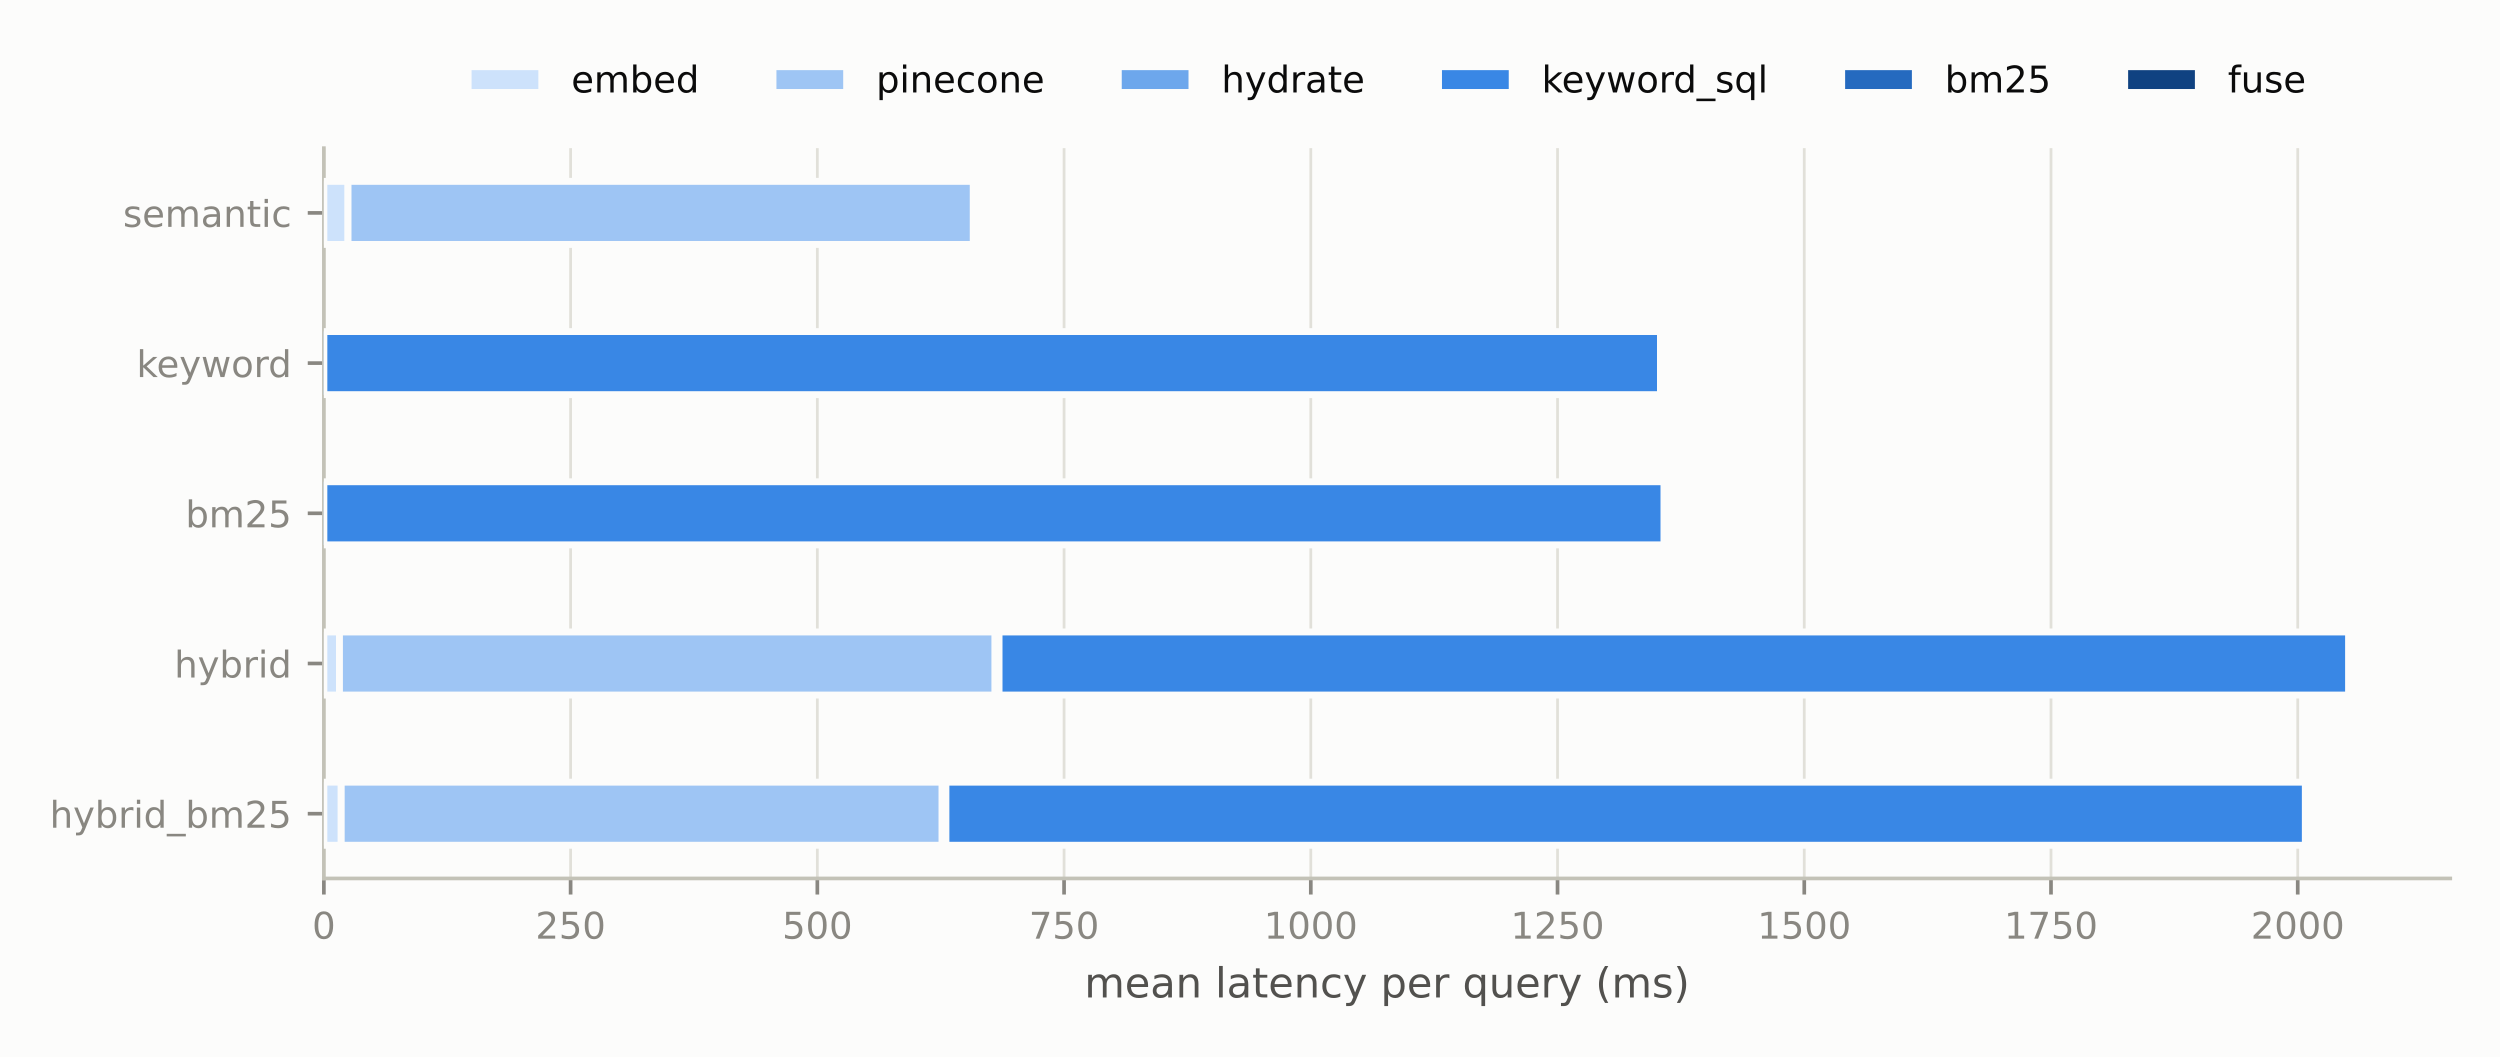
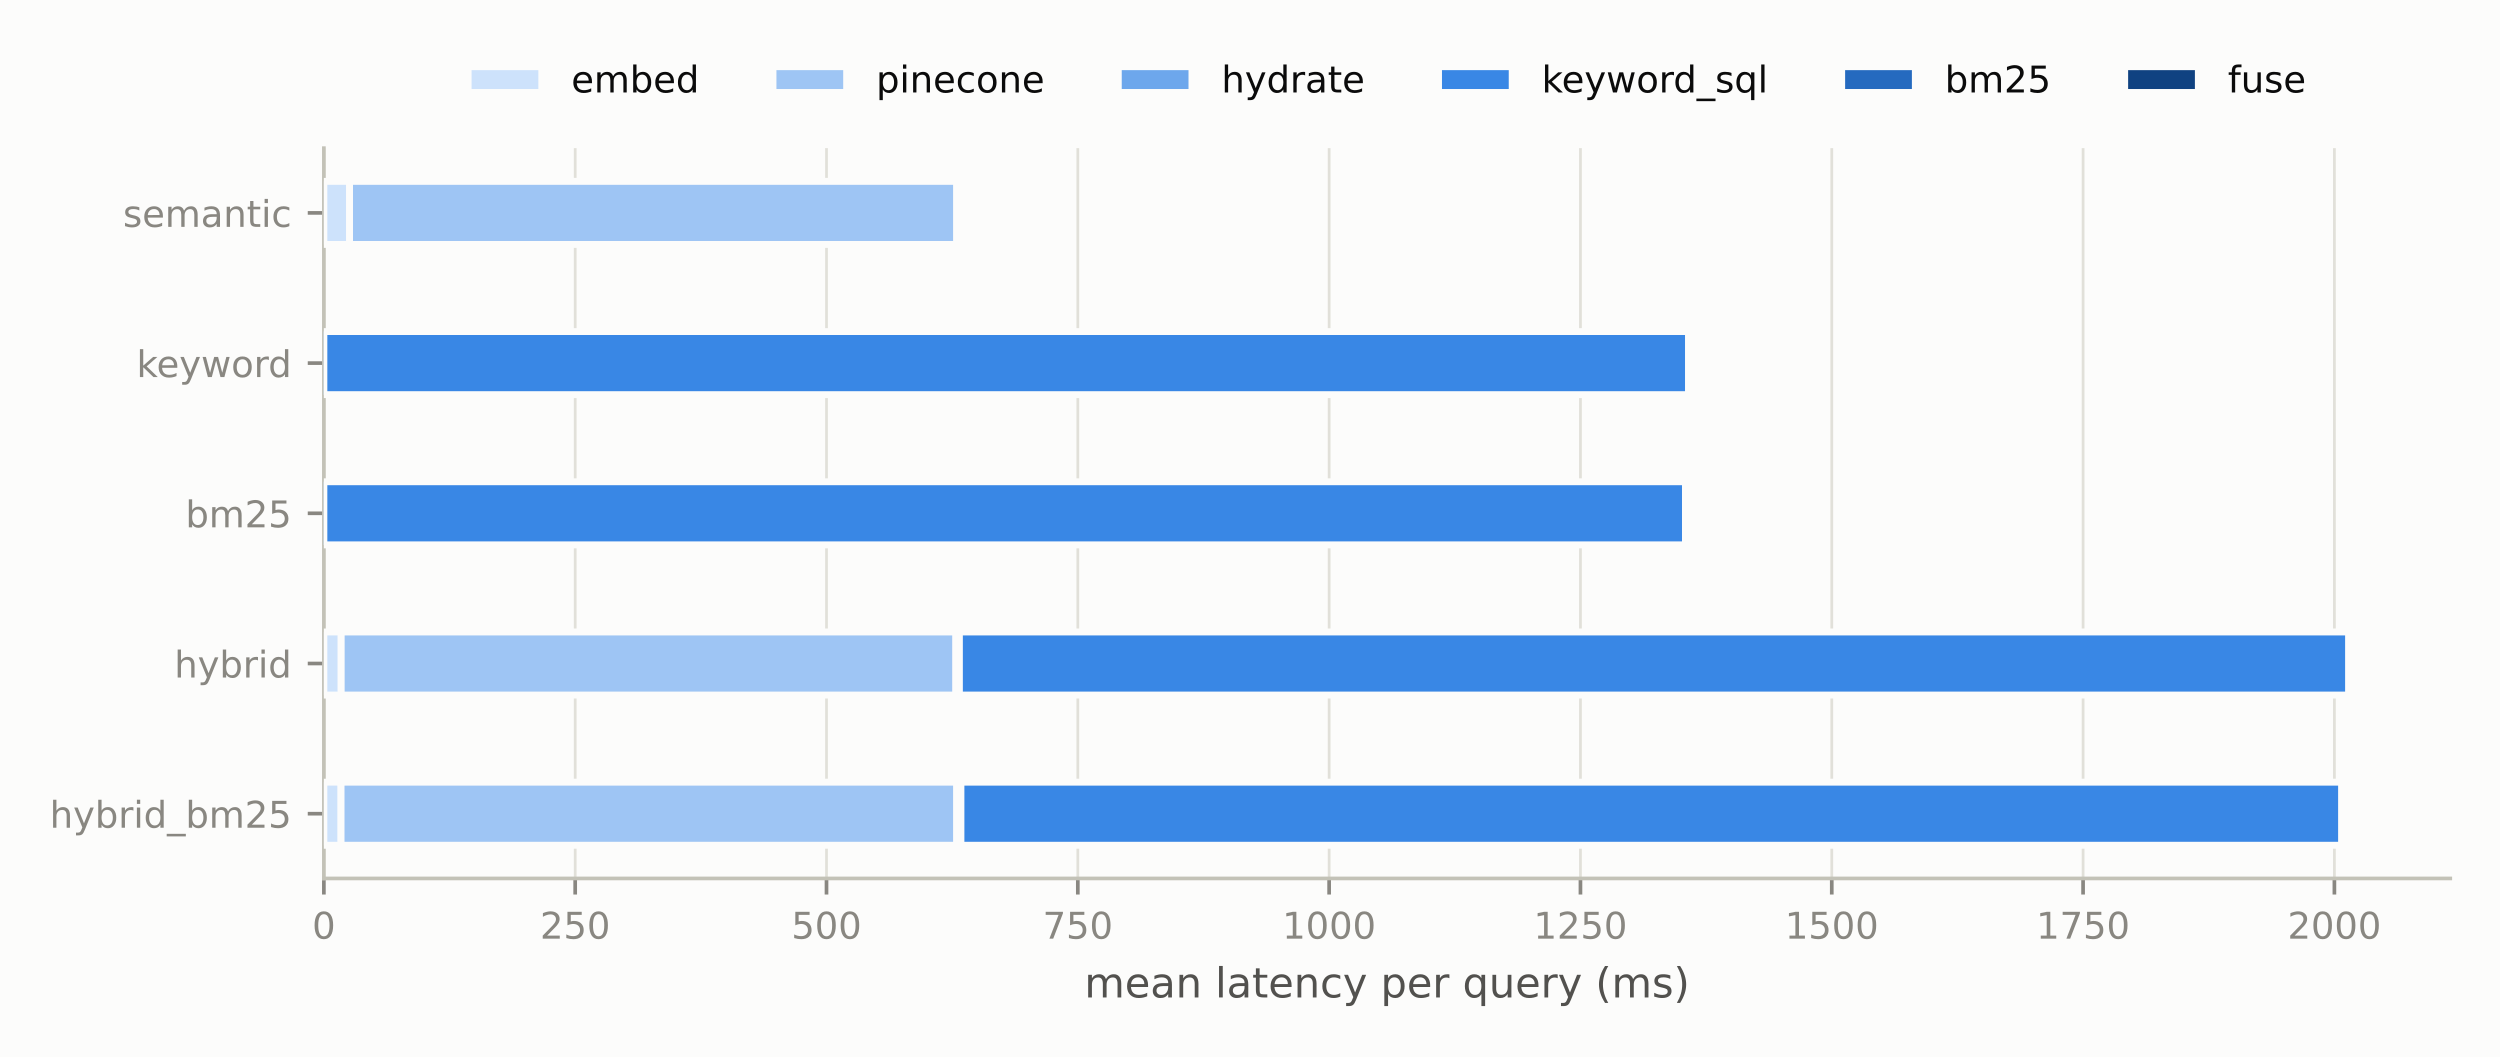
<svg xmlns="http://www.w3.org/2000/svg" xmlns:xlink="http://www.w3.org/1999/xlink" width="542.845pt" height="229.545pt" viewBox="0 0 542.845 229.545" version="1.1">
  <defs>
    <style type="text/css">*{stroke-linejoin: round; stroke-linecap: butt}</style>
  </defs>
  <g id="figure_1">
    <g id="patch_1">
      <path d="M 0 229.545  L 542.845 229.545  L 542.845 0  L 0 0  z " style="fill: #fcfcfb" />
    </g>
    <g id="axes_1">
      <g id="patch_2">
        <path d="M 70.325 190.744  L 532.045 190.744  L 532.045 32.172  L 70.325 32.172  z " style="fill: #fcfcfb" />
      </g>
      <g id="matplotlib.axis_1">
        <g id="xtick_1">
          <g id="line2d_1">
-             <path d="M 70.325 190.744  L 70.325 32.172  " clip-path="url(#p3a62cf4fa9)" style="fill: none; stroke: #e1e0d9; stroke-width: 0.6; stroke-linecap: round" />
+             <path d="M 70.325 190.744  L 70.325 32.172  " clip-path="url(#ped318f8d38)" style="fill: none; stroke: #e1e0d9; stroke-width: 0.6; stroke-linecap: round" />
          </g>
          <g id="line2d_2">
            <defs>
-               <path id="maec383bda9" d="M 0 0  L 0 3.5  " style="stroke: #898781; stroke-width: 0.8" />
+               <path id="m038e85d1e7" d="M 0 0  L 0 3.5  " style="stroke: #898781; stroke-width: 0.8" />
            </defs>
            <g>
-               <use xlink:href="#maec383bda9" x="70.325" y="190.744" style="fill: #898781; stroke: #898781; stroke-width: 0.8" />
+               <use xlink:href="#m038e85d1e7" x="70.325" y="190.744" style="fill: #898781; stroke: #898781; stroke-width: 0.8" />
            </g>
          </g>
          <g id="text_1">
            <g style="fill: #898781" transform="translate(67.78 203.8224) scale(0.08 -0.08)">
              <defs>
                <path id="DejaVuSans-13" d="M 2034 4250  Q 1547 4250 1301 3770  Q 1056 3291 1056 2328  Q 1056 1369 1301 889  Q 1547 409 2034 409  Q 2525 409 2770 889  Q 3016 1369 3016 2328  Q 3016 3291 2770 3770  Q 2525 4250 2034 4250  z M 2034 4750  Q 2819 4750 3233 4129  Q 3647 3509 3647 2328  Q 3647 1150 3233 529  Q 2819 -91 2034 -91  Q 1250 -91 836 529  Q 422 1150 422 2328  Q 422 3509 836 4129  Q 1250 4750 2034 4750  z " transform="scale(0.015625)" />
              </defs>
              <use xlink:href="#DejaVuSans-13" />
            </g>
          </g>
        </g>
        <g id="xtick_2">
          <g id="line2d_3">
-             <path d="M 123.9 190.744  L 123.9 32.172  " clip-path="url(#p3a62cf4fa9)" style="fill: none; stroke: #e1e0d9; stroke-width: 0.6; stroke-linecap: round" />
+             <path d="M 124.895 190.744  L 124.895 32.172  " clip-path="url(#ped318f8d38)" style="fill: none; stroke: #e1e0d9; stroke-width: 0.6; stroke-linecap: round" />
          </g>
          <g id="line2d_4">
            <g>
-               <use xlink:href="#maec383bda9" x="123.9" y="190.744" style="fill: #898781; stroke: #898781; stroke-width: 0.8" />
+               <use xlink:href="#m038e85d1e7" x="124.895" y="190.744" style="fill: #898781; stroke: #898781; stroke-width: 0.8" />
            </g>
          </g>
          <g id="text_2">
-             <g style="fill: #898781" transform="translate(116.2651 203.8224) scale(0.08 -0.08)">
+             <g style="fill: #898781" transform="translate(117.2602 203.8224) scale(0.08 -0.08)">
              <defs>
                <path id="DejaVuSans-15" d="M 1228 531  L 3431 531  L 3431 0  L 469 0  L 469 531  Q 828 903 1448 1529  Q 2069 2156 2228 2338  Q 2531 2678 2651 2914  Q 2772 3150 2772 3378  Q 2772 3750 2511 3984  Q 2250 4219 1831 4219  Q 1534 4219 1204 4116  Q 875 4013 500 3803  L 500 4441  Q 881 4594 1212 4672  Q 1544 4750 1819 4750  Q 2544 4750 2975 4387  Q 3406 4025 3406 3419  Q 3406 3131 3298 2873  Q 3191 2616 2906 2266  Q 2828 2175 2409 1742  Q 1991 1309 1228 531  z " transform="scale(0.015625)" />
                <path id="DejaVuSans-18" d="M 691 4666  L 3169 4666  L 3169 4134  L 1269 4134  L 1269 2991  Q 1406 3038 1543 3061  Q 1681 3084 1819 3084  Q 2600 3084 3056 2656  Q 3513 2228 3513 1497  Q 3513 744 3044 326  Q 2575 -91 1722 -91  Q 1428 -91 1123 -41  Q 819 9 494 109  L 494 744  Q 775 591 1075 516  Q 1375 441 1709 441  Q 2250 441 2565 725  Q 2881 1009 2881 1497  Q 2881 1984 2565 2268  Q 2250 2553 1709 2553  Q 1456 2553 1204 2497  Q 953 2441 691 2322  L 691 4666  z " transform="scale(0.015625)" />
              </defs>
              <use xlink:href="#DejaVuSans-15" />
              <use xlink:href="#DejaVuSans-18" transform="translate(63.625 0)" />
              <use xlink:href="#DejaVuSans-13" transform="translate(127.25 0)" />
            </g>
          </g>
        </g>
        <g id="xtick_3">
          <g id="line2d_5">
-             <path d="M 177.475 190.744  L 177.475 32.172  " clip-path="url(#p3a62cf4fa9)" style="fill: none; stroke: #e1e0d9; stroke-width: 0.6; stroke-linecap: round" />
+             <path d="M 179.465 190.744  L 179.465 32.172  " clip-path="url(#ped318f8d38)" style="fill: none; stroke: #e1e0d9; stroke-width: 0.6; stroke-linecap: round" />
          </g>
          <g id="line2d_6">
            <g>
-               <use xlink:href="#maec383bda9" x="177.475" y="190.744" style="fill: #898781; stroke: #898781; stroke-width: 0.8" />
+               <use xlink:href="#m038e85d1e7" x="179.465" y="190.744" style="fill: #898781; stroke: #898781; stroke-width: 0.8" />
            </g>
          </g>
          <g id="text_3">
-             <g style="fill: #898781" transform="translate(169.8401 203.8224) scale(0.08 -0.08)">
+             <g style="fill: #898781" transform="translate(171.8304 203.8224) scale(0.08 -0.08)">
              <use xlink:href="#DejaVuSans-18" />
              <use xlink:href="#DejaVuSans-13" transform="translate(63.625 0)" />
              <use xlink:href="#DejaVuSans-13" transform="translate(127.25 0)" />
            </g>
          </g>
        </g>
        <g id="xtick_4">
          <g id="line2d_7">
-             <path d="M 231.05 190.744  L 231.05 32.172  " clip-path="url(#p3a62cf4fa9)" style="fill: none; stroke: #e1e0d9; stroke-width: 0.6; stroke-linecap: round" />
+             <path d="M 234.036 190.744  L 234.036 32.172  " clip-path="url(#ped318f8d38)" style="fill: none; stroke: #e1e0d9; stroke-width: 0.6; stroke-linecap: round" />
          </g>
          <g id="line2d_8">
            <g>
-               <use xlink:href="#maec383bda9" x="231.05" y="190.744" style="fill: #898781; stroke: #898781; stroke-width: 0.8" />
+               <use xlink:href="#m038e85d1e7" x="234.036" y="190.744" style="fill: #898781; stroke: #898781; stroke-width: 0.8" />
            </g>
          </g>
          <g id="text_4">
-             <g style="fill: #898781" transform="translate(223.4152 203.8224) scale(0.08 -0.08)">
+             <g style="fill: #898781" transform="translate(226.4006 203.8224) scale(0.08 -0.08)">
              <defs>
                <path id="DejaVuSans-1a" d="M 525 4666  L 3525 4666  L 3525 4397  L 1831 0  L 1172 0  L 2766 4134  L 525 4134  L 525 4666  z " transform="scale(0.015625)" />
              </defs>
              <use xlink:href="#DejaVuSans-1a" />
              <use xlink:href="#DejaVuSans-18" transform="translate(63.625 0)" />
              <use xlink:href="#DejaVuSans-13" transform="translate(127.25 0)" />
            </g>
          </g>
        </g>
        <g id="xtick_5">
          <g id="line2d_9">
-             <path d="M 284.625 190.744  L 284.625 32.172  " clip-path="url(#p3a62cf4fa9)" style="fill: none; stroke: #e1e0d9; stroke-width: 0.6; stroke-linecap: round" />
+             <path d="M 288.606 190.744  L 288.606 32.172  " clip-path="url(#ped318f8d38)" style="fill: none; stroke: #e1e0d9; stroke-width: 0.6; stroke-linecap: round" />
          </g>
          <g id="line2d_10">
            <g>
-               <use xlink:href="#maec383bda9" x="284.625" y="190.744" style="fill: #898781; stroke: #898781; stroke-width: 0.8" />
+               <use xlink:href="#m038e85d1e7" x="288.606" y="190.744" style="fill: #898781; stroke: #898781; stroke-width: 0.8" />
            </g>
          </g>
          <g id="text_5">
-             <g style="fill: #898781" transform="translate(274.4452 203.8224) scale(0.08 -0.08)">
+             <g style="fill: #898781" transform="translate(278.4259 203.8224) scale(0.08 -0.08)">
              <defs>
                <path id="DejaVuSans-14" d="M 794 531  L 1825 531  L 1825 4091  L 703 3866  L 703 4441  L 1819 4666  L 2450 4666  L 2450 531  L 3481 531  L 3481 0  L 794 0  L 794 531  z " transform="scale(0.015625)" />
              </defs>
              <use xlink:href="#DejaVuSans-14" />
              <use xlink:href="#DejaVuSans-13" transform="translate(63.625 0)" />
              <use xlink:href="#DejaVuSans-13" transform="translate(127.25 0)" />
              <use xlink:href="#DejaVuSans-13" transform="translate(190.875 0)" />
            </g>
          </g>
        </g>
        <g id="xtick_6">
          <g id="line2d_11">
-             <path d="M 338.2 190.744  L 338.2 32.172  " clip-path="url(#p3a62cf4fa9)" style="fill: none; stroke: #e1e0d9; stroke-width: 0.6; stroke-linecap: round" />
+             <path d="M 343.176 190.744  L 343.176 32.172  " clip-path="url(#ped318f8d38)" style="fill: none; stroke: #e1e0d9; stroke-width: 0.6; stroke-linecap: round" />
          </g>
          <g id="line2d_12">
            <g>
-               <use xlink:href="#maec383bda9" x="338.2" y="190.744" style="fill: #898781; stroke: #898781; stroke-width: 0.8" />
+               <use xlink:href="#m038e85d1e7" x="343.176" y="190.744" style="fill: #898781; stroke: #898781; stroke-width: 0.8" />
            </g>
          </g>
          <g id="text_6">
-             <g style="fill: #898781" transform="translate(328.0203 203.8224) scale(0.08 -0.08)">
+             <g style="fill: #898781" transform="translate(332.9961 203.8224) scale(0.08 -0.08)">
              <use xlink:href="#DejaVuSans-14" />
              <use xlink:href="#DejaVuSans-15" transform="translate(63.625 0)" />
              <use xlink:href="#DejaVuSans-18" transform="translate(127.25 0)" />
              <use xlink:href="#DejaVuSans-13" transform="translate(190.875 0)" />
            </g>
          </g>
        </g>
        <g id="xtick_7">
          <g id="line2d_13">
-             <path d="M 391.775 190.744  L 391.775 32.172  " clip-path="url(#p3a62cf4fa9)" style="fill: none; stroke: #e1e0d9; stroke-width: 0.6; stroke-linecap: round" />
+             <path d="M 397.746 190.744  L 397.746 32.172  " clip-path="url(#ped318f8d38)" style="fill: none; stroke: #e1e0d9; stroke-width: 0.6; stroke-linecap: round" />
          </g>
          <g id="line2d_14">
            <g>
-               <use xlink:href="#maec383bda9" x="391.775" y="190.744" style="fill: #898781; stroke: #898781; stroke-width: 0.8" />
+               <use xlink:href="#m038e85d1e7" x="397.746" y="190.744" style="fill: #898781; stroke: #898781; stroke-width: 0.8" />
            </g>
          </g>
          <g id="text_7">
-             <g style="fill: #898781" transform="translate(381.5953 203.8224) scale(0.08 -0.08)">
+             <g style="fill: #898781" transform="translate(387.5663 203.8224) scale(0.08 -0.08)">
              <use xlink:href="#DejaVuSans-14" />
              <use xlink:href="#DejaVuSans-18" transform="translate(63.625 0)" />
              <use xlink:href="#DejaVuSans-13" transform="translate(127.25 0)" />
              <use xlink:href="#DejaVuSans-13" transform="translate(190.875 0)" />
            </g>
          </g>
        </g>
        <g id="xtick_8">
          <g id="line2d_15">
-             <path d="M 445.35 190.744  L 445.35 32.172  " clip-path="url(#p3a62cf4fa9)" style="fill: none; stroke: #e1e0d9; stroke-width: 0.6; stroke-linecap: round" />
+             <path d="M 452.316 190.744  L 452.316 32.172  " clip-path="url(#ped318f8d38)" style="fill: none; stroke: #e1e0d9; stroke-width: 0.6; stroke-linecap: round" />
          </g>
          <g id="line2d_16">
            <g>
-               <use xlink:href="#maec383bda9" x="445.35" y="190.744" style="fill: #898781; stroke: #898781; stroke-width: 0.8" />
+               <use xlink:href="#m038e85d1e7" x="452.316" y="190.744" style="fill: #898781; stroke: #898781; stroke-width: 0.8" />
            </g>
          </g>
          <g id="text_8">
-             <g style="fill: #898781" transform="translate(435.1704 203.8224) scale(0.08 -0.08)">
+             <g style="fill: #898781" transform="translate(442.1365 203.8224) scale(0.08 -0.08)">
              <use xlink:href="#DejaVuSans-14" />
              <use xlink:href="#DejaVuSans-1a" transform="translate(63.625 0)" />
              <use xlink:href="#DejaVuSans-18" transform="translate(127.25 0)" />
              <use xlink:href="#DejaVuSans-13" transform="translate(190.875 0)" />
            </g>
          </g>
        </g>
        <g id="xtick_9">
          <g id="line2d_17">
-             <path d="M 498.925 190.744  L 498.925 32.172  " clip-path="url(#p3a62cf4fa9)" style="fill: none; stroke: #e1e0d9; stroke-width: 0.6; stroke-linecap: round" />
+             <path d="M 506.887 190.744  L 506.887 32.172  " clip-path="url(#ped318f8d38)" style="fill: none; stroke: #e1e0d9; stroke-width: 0.6; stroke-linecap: round" />
          </g>
          <g id="line2d_18">
            <g>
-               <use xlink:href="#maec383bda9" x="498.925" y="190.744" style="fill: #898781; stroke: #898781; stroke-width: 0.8" />
+               <use xlink:href="#m038e85d1e7" x="506.887" y="190.744" style="fill: #898781; stroke: #898781; stroke-width: 0.8" />
            </g>
          </g>
          <g id="text_9">
-             <g style="fill: #898781" transform="translate(488.7454 203.8224) scale(0.08 -0.08)">
+             <g style="fill: #898781" transform="translate(496.7067 203.8224) scale(0.08 -0.08)">
              <use xlink:href="#DejaVuSans-15" />
              <use xlink:href="#DejaVuSans-13" transform="translate(63.625 0)" />
              <use xlink:href="#DejaVuSans-13" transform="translate(127.25 0)" />
              <use xlink:href="#DejaVuSans-13" transform="translate(190.875 0)" />
            </g>
          </g>
        </g>
        <g id="text_10">
          <g style="fill: #52514e" transform="translate(235.4667 216.5828) scale(0.09 -0.09)">
            <defs>
              <path id="DejaVuSans-50" d="M 3328 2828  Q 3544 3216 3844 3400  Q 4144 3584 4550 3584  Q 5097 3584 5394 3201  Q 5691 2819 5691 2113  L 5691 0  L 5113 0  L 5113 2094  Q 5113 2597 4934 2840  Q 4756 3084 4391 3084  Q 3944 3084 3684 2787  Q 3425 2491 3425 1978  L 3425 0  L 2847 0  L 2847 2094  Q 2847 2600 2669 2842  Q 2491 3084 2119 3084  Q 1678 3084 1418 2786  Q 1159 2488 1159 1978  L 1159 0  L 581 0  L 581 3500  L 1159 3500  L 1159 2956  Q 1356 3278 1631 3431  Q 1906 3584 2284 3584  Q 2666 3584 2933 3390  Q 3200 3197 3328 2828  z " transform="scale(0.015625)" />
              <path id="DejaVuSans-48" d="M 3597 1894  L 3597 1613  L 953 1613  Q 991 1019 1311 708  Q 1631 397 2203 397  Q 2534 397 2845 478  Q 3156 559 3463 722  L 3463 178  Q 3153 47 2828 -22  Q 2503 -91 2169 -91  Q 1331 -91 842 396  Q 353 884 353 1716  Q 353 2575 817 3079  Q 1281 3584 2069 3584  Q 2775 3584 3186 3129  Q 3597 2675 3597 1894  z M 3022 2063  Q 3016 2534 2758 2815  Q 2500 3097 2075 3097  Q 1594 3097 1305 2825  Q 1016 2553 972 2059  L 3022 2063  z " transform="scale(0.015625)" />
              <path id="DejaVuSans-44" d="M 2194 1759  Q 1497 1759 1228 1600  Q 959 1441 959 1056  Q 959 750 1161 570  Q 1363 391 1709 391  Q 2188 391 2477 730  Q 2766 1069 2766 1631  L 2766 1759  L 2194 1759  z M 3341 1997  L 3341 0  L 2766 0  L 2766 531  Q 2569 213 2275 61  Q 1981 -91 1556 -91  Q 1019 -91 701 211  Q 384 513 384 1019  Q 384 1609 779 1909  Q 1175 2209 1959 2209  L 2766 2209  L 2766 2266  Q 2766 2663 2505 2880  Q 2244 3097 1772 3097  Q 1472 3097 1187 3025  Q 903 2953 641 2809  L 641 3341  Q 956 3463 1253 3523  Q 1550 3584 1831 3584  Q 2591 3584 2966 3190  Q 3341 2797 3341 1997  z " transform="scale(0.015625)" />
              <path id="DejaVuSans-51" d="M 3513 2113  L 3513 0  L 2938 0  L 2938 2094  Q 2938 2591 2744 2837  Q 2550 3084 2163 3084  Q 1697 3084 1428 2787  Q 1159 2491 1159 1978  L 1159 0  L 581 0  L 581 3500  L 1159 3500  L 1159 2956  Q 1366 3272 1645 3428  Q 1925 3584 2291 3584  Q 2894 3584 3203 3211  Q 3513 2838 3513 2113  z " transform="scale(0.015625)" />
              <path id="DejaVuSans-3" transform="scale(0.015625)" />
              <path id="DejaVuSans-4f" d="M 603 4863  L 1178 4863  L 1178 0  L 603 0  L 603 4863  z " transform="scale(0.015625)" />
              <path id="DejaVuSans-57" d="M 1172 4494  L 1172 3500  L 2356 3500  L 2356 3053  L 1172 3053  L 1172 1153  Q 1172 725 1289 603  Q 1406 481 1766 481  L 2356 481  L 2356 0  L 1766 0  Q 1100 0 847 248  Q 594 497 594 1153  L 594 3053  L 172 3053  L 172 3500  L 594 3500  L 594 4494  L 1172 4494  z " transform="scale(0.015625)" />
              <path id="DejaVuSans-46" d="M 3122 3366  L 3122 2828  Q 2878 2963 2633 3030  Q 2388 3097 2138 3097  Q 1578 3097 1268 2742  Q 959 2388 959 1747  Q 959 1106 1268 751  Q 1578 397 2138 397  Q 2388 397 2633 464  Q 2878 531 3122 666  L 3122 134  Q 2881 22 2623 -34  Q 2366 -91 2075 -91  Q 1284 -91 818 406  Q 353 903 353 1747  Q 353 2603 823 3093  Q 1294 3584 2113 3584  Q 2378 3584 2631 3529  Q 2884 3475 3122 3366  z " transform="scale(0.015625)" />
              <path id="DejaVuSans-5c" d="M 2059 -325  Q 1816 -950 1584 -1140  Q 1353 -1331 966 -1331  L 506 -1331  L 506 -850  L 844 -850  Q 1081 -850 1212 -737  Q 1344 -625 1503 -206  L 1606 56  L 191 3500  L 800 3500  L 1894 763  L 2988 3500  L 3597 3500  L 2059 -325  z " transform="scale(0.015625)" />
              <path id="DejaVuSans-53" d="M 1159 525  L 1159 -1331  L 581 -1331  L 581 3500  L 1159 3500  L 1159 2969  Q 1341 3281 1617 3432  Q 1894 3584 2278 3584  Q 2916 3584 3314 3078  Q 3713 2572 3713 1747  Q 3713 922 3314 415  Q 2916 -91 2278 -91  Q 1894 -91 1617 61  Q 1341 213 1159 525  z M 3116 1747  Q 3116 2381 2855 2742  Q 2594 3103 2138 3103  Q 1681 3103 1420 2742  Q 1159 2381 1159 1747  Q 1159 1113 1420 752  Q 1681 391 2138 391  Q 2594 391 2855 752  Q 3116 1113 3116 1747  z " transform="scale(0.015625)" />
              <path id="DejaVuSans-55" d="M 2631 2963  Q 2534 3019 2420 3045  Q 2306 3072 2169 3072  Q 1681 3072 1420 2755  Q 1159 2438 1159 1844  L 1159 0  L 581 0  L 581 3500  L 1159 3500  L 1159 2956  Q 1341 3275 1631 3429  Q 1922 3584 2338 3584  Q 2397 3584 2469 3576  Q 2541 3569 2628 3553  L 2631 2963  z " transform="scale(0.015625)" />
              <path id="DejaVuSans-54" d="M 947 1747  Q 947 1113 1208 752  Q 1469 391 1925 391  Q 2381 391 2643 752  Q 2906 1113 2906 1747  Q 2906 2381 2643 2742  Q 2381 3103 1925 3103  Q 1469 3103 1208 2742  Q 947 2381 947 1747  z M 2906 525  Q 2725 213 2448 61  Q 2172 -91 1784 -91  Q 1150 -91 751 415  Q 353 922 353 1747  Q 353 2572 751 3078  Q 1150 3584 1784 3584  Q 2172 3584 2448 3432  Q 2725 3281 2906 2969  L 2906 3500  L 3481 3500  L 3481 -1331  L 2906 -1331  L 2906 525  z " transform="scale(0.015625)" />
              <path id="DejaVuSans-58" d="M 544 1381  L 544 3500  L 1119 3500  L 1119 1403  Q 1119 906 1312 657  Q 1506 409 1894 409  Q 2359 409 2629 706  Q 2900 1003 2900 1516  L 2900 3500  L 3475 3500  L 3475 0  L 2900 0  L 2900 538  Q 2691 219 2414 64  Q 2138 -91 1772 -91  Q 1169 -91 856 284  Q 544 659 544 1381  z M 1991 3584  L 1991 3584  z " transform="scale(0.015625)" />
              <path id="DejaVuSans-b" d="M 1984 4856  Q 1566 4138 1362 3434  Q 1159 2731 1159 2009  Q 1159 1288 1364 580  Q 1569 -128 1984 -844  L 1484 -844  Q 1016 -109 783 600  Q 550 1309 550 2009  Q 550 2706 781 3412  Q 1013 4119 1484 4856  L 1984 4856  z " transform="scale(0.015625)" />
              <path id="DejaVuSans-56" d="M 2834 3397  L 2834 2853  Q 2591 2978 2328 3040  Q 2066 3103 1784 3103  Q 1356 3103 1142 2972  Q 928 2841 928 2578  Q 928 2378 1081 2264  Q 1234 2150 1697 2047  L 1894 2003  Q 2506 1872 2764 1633  Q 3022 1394 3022 966  Q 3022 478 2636 193  Q 2250 -91 1575 -91  Q 1294 -91 989 -36  Q 684 19 347 128  L 347 722  Q 666 556 975 473  Q 1284 391 1588 391  Q 1994 391 2212 530  Q 2431 669 2431 922  Q 2431 1156 2273 1281  Q 2116 1406 1581 1522  L 1381 1569  Q 847 1681 609 1914  Q 372 2147 372 2553  Q 372 3047 722 3315  Q 1072 3584 1716 3584  Q 2034 3584 2315 3537  Q 2597 3491 2834 3397  z " transform="scale(0.015625)" />
              <path id="DejaVuSans-c" d="M 513 4856  L 1013 4856  Q 1481 4119 1714 3412  Q 1947 2706 1947 2009  Q 1947 1309 1714 600  Q 1481 -109 1013 -844  L 513 -844  Q 928 -128 1133 580  Q 1338 1288 1338 2009  Q 1338 2731 1133 3434  Q 928 4138 513 4856  z " transform="scale(0.015625)" />
            </defs>
            <use xlink:href="#DejaVuSans-50" />
            <use xlink:href="#DejaVuSans-48" transform="translate(97.40625 0)" />
            <use xlink:href="#DejaVuSans-44" transform="translate(158.9375 0)" />
            <use xlink:href="#DejaVuSans-51" transform="translate(220.2188 0)" />
            <use xlink:href="#DejaVuSans-3" transform="translate(283.5938 0)" />
            <use xlink:href="#DejaVuSans-4f" transform="translate(315.375 0)" />
            <use xlink:href="#DejaVuSans-44" transform="translate(343.1562 0)" />
            <use xlink:href="#DejaVuSans-57" transform="translate(404.4375 0)" />
            <use xlink:href="#DejaVuSans-48" transform="translate(443.6406 0)" />
            <use xlink:href="#DejaVuSans-51" transform="translate(505.1719 0)" />
            <use xlink:href="#DejaVuSans-46" transform="translate(568.5469 0)" />
            <use xlink:href="#DejaVuSans-5c" transform="translate(623.5312 0)" />
            <use xlink:href="#DejaVuSans-3" transform="translate(682.7188 0)" />
            <use xlink:href="#DejaVuSans-53" transform="translate(714.5 0)" />
            <use xlink:href="#DejaVuSans-48" transform="translate(777.9844 0)" />
            <use xlink:href="#DejaVuSans-55" transform="translate(839.5156 0)" />
            <use xlink:href="#DejaVuSans-3" transform="translate(880.625 0)" />
            <use xlink:href="#DejaVuSans-54" transform="translate(912.4062 0)" />
            <use xlink:href="#DejaVuSans-58" transform="translate(975.8906 0)" />
            <use xlink:href="#DejaVuSans-48" transform="translate(1039.266 0)" />
            <use xlink:href="#DejaVuSans-55" transform="translate(1100.797 0)" />
            <use xlink:href="#DejaVuSans-5c" transform="translate(1141.906 0)" />
            <use xlink:href="#DejaVuSans-3" transform="translate(1201.094 0)" />
            <use xlink:href="#DejaVuSans-b" transform="translate(1232.875 0)" />
            <use xlink:href="#DejaVuSans-50" transform="translate(1271.891 0)" />
            <use xlink:href="#DejaVuSans-56" transform="translate(1369.297 0)" />
            <use xlink:href="#DejaVuSans-c" transform="translate(1421.391 0)" />
          </g>
        </g>
      </g>
      <g id="matplotlib.axis_2">
        <g id="ytick_1">
          <g id="line2d_19">
            <defs>
-               <path id="md44817df1d" d="M 0 0  L -3.5 0  " style="stroke: #898781; stroke-width: 0.8" />
+               <path id="me34548ba26" d="M 0 0  L -3.5 0  " style="stroke: #898781; stroke-width: 0.8" />
            </defs>
            <g>
-               <use xlink:href="#md44817df1d" x="70.325" y="46.229" style="fill: #898781; stroke: #898781; stroke-width: 0.8" />
+               <use xlink:href="#me34548ba26" x="70.325" y="46.229" style="fill: #898781; stroke: #898781; stroke-width: 0.8" />
            </g>
          </g>
          <g id="text_11">
            <g style="fill: #898781" transform="translate(26.7125 49.26792) scale(0.08 -0.08)">
              <defs>
                <path id="DejaVuSans-4c" d="M 603 3500  L 1178 3500  L 1178 0  L 603 0  L 603 3500  z M 603 4863  L 1178 4863  L 1178 4134  L 603 4134  L 603 4863  z " transform="scale(0.015625)" />
              </defs>
              <use xlink:href="#DejaVuSans-56" />
              <use xlink:href="#DejaVuSans-48" transform="translate(52.09375 0)" />
              <use xlink:href="#DejaVuSans-50" transform="translate(113.625 0)" />
              <use xlink:href="#DejaVuSans-44" transform="translate(211.0312 0)" />
              <use xlink:href="#DejaVuSans-51" transform="translate(272.3125 0)" />
              <use xlink:href="#DejaVuSans-57" transform="translate(335.6875 0)" />
              <use xlink:href="#DejaVuSans-4c" transform="translate(374.8906 0)" />
              <use xlink:href="#DejaVuSans-46" transform="translate(402.6719 0)" />
            </g>
          </g>
        </g>
        <g id="ytick_2">
          <g id="line2d_20">
            <g>
-               <use xlink:href="#md44817df1d" x="70.325" y="78.843" style="fill: #898781; stroke: #898781; stroke-width: 0.8" />
+               <use xlink:href="#me34548ba26" x="70.325" y="78.843" style="fill: #898781; stroke: #898781; stroke-width: 0.8" />
            </g>
          </g>
          <g id="text_12">
            <g style="fill: #898781" transform="translate(29.655 81.88261) scale(0.08 -0.08)">
              <defs>
                <path id="DejaVuSans-4e" d="M 581 4863  L 1159 4863  L 1159 1991  L 2875 3500  L 3609 3500  L 1753 1863  L 3688 0  L 2938 0  L 1159 1709  L 1159 0  L 581 0  L 581 4863  z " transform="scale(0.015625)" />
                <path id="DejaVuSans-5a" d="M 269 3500  L 844 3500  L 1563 769  L 2278 3500  L 2956 3500  L 3675 769  L 4391 3500  L 4966 3500  L 4050 0  L 3372 0  L 2619 2869  L 1863 0  L 1184 0  L 269 3500  z " transform="scale(0.015625)" />
                <path id="DejaVuSans-52" d="M 1959 3097  Q 1497 3097 1228 2736  Q 959 2375 959 1747  Q 959 1119 1226 758  Q 1494 397 1959 397  Q 2419 397 2687 759  Q 2956 1122 2956 1747  Q 2956 2369 2687 2733  Q 2419 3097 1959 3097  z M 1959 3584  Q 2709 3584 3137 3096  Q 3566 2609 3566 1747  Q 3566 888 3137 398  Q 2709 -91 1959 -91  Q 1206 -91 779 398  Q 353 888 353 1747  Q 353 2609 779 3096  Q 1206 3584 1959 3584  z " transform="scale(0.015625)" />
                <path id="DejaVuSans-47" d="M 2906 2969  L 2906 4863  L 3481 4863  L 3481 0  L 2906 0  L 2906 525  Q 2725 213 2448 61  Q 2172 -91 1784 -91  Q 1150 -91 751 415  Q 353 922 353 1747  Q 353 2572 751 3078  Q 1150 3584 1784 3584  Q 2172 3584 2448 3432  Q 2725 3281 2906 2969  z M 947 1747  Q 947 1113 1208 752  Q 1469 391 1925 391  Q 2381 391 2643 752  Q 2906 1113 2906 1747  Q 2906 2381 2643 2742  Q 2381 3103 1925 3103  Q 1469 3103 1208 2742  Q 947 2381 947 1747  z " transform="scale(0.015625)" />
              </defs>
              <use xlink:href="#DejaVuSans-4e" />
              <use xlink:href="#DejaVuSans-48" transform="translate(54.34375 0)" />
              <use xlink:href="#DejaVuSans-5c" transform="translate(115.875 0)" />
              <use xlink:href="#DejaVuSans-5a" transform="translate(175.0625 0)" />
              <use xlink:href="#DejaVuSans-52" transform="translate(256.8438 0)" />
              <use xlink:href="#DejaVuSans-55" transform="translate(318.0312 0)" />
              <use xlink:href="#DejaVuSans-47" transform="translate(357.3906 0)" />
            </g>
          </g>
        </g>
        <g id="ytick_3">
          <g id="line2d_21">
            <g>
-               <use xlink:href="#md44817df1d" x="70.325" y="111.458" style="fill: #898781; stroke: #898781; stroke-width: 0.8" />
+               <use xlink:href="#me34548ba26" x="70.325" y="111.458" style="fill: #898781; stroke: #898781; stroke-width: 0.8" />
            </g>
          </g>
          <g id="text_13">
            <g style="fill: #898781" transform="translate(40.27375 114.4973) scale(0.08 -0.08)">
              <defs>
                <path id="DejaVuSans-45" d="M 3116 1747  Q 3116 2381 2855 2742  Q 2594 3103 2138 3103  Q 1681 3103 1420 2742  Q 1159 2381 1159 1747  Q 1159 1113 1420 752  Q 1681 391 2138 391  Q 2594 391 2855 752  Q 3116 1113 3116 1747  z M 1159 2969  Q 1341 3281 1617 3432  Q 1894 3584 2278 3584  Q 2916 3584 3314 3078  Q 3713 2572 3713 1747  Q 3713 922 3314 415  Q 2916 -91 2278 -91  Q 1894 -91 1617 61  Q 1341 213 1159 525  L 1159 0  L 581 0  L 581 4863  L 1159 4863  L 1159 2969  z " transform="scale(0.015625)" />
              </defs>
              <use xlink:href="#DejaVuSans-45" />
              <use xlink:href="#DejaVuSans-50" transform="translate(63.48438 0)" />
              <use xlink:href="#DejaVuSans-15" transform="translate(160.8906 0)" />
              <use xlink:href="#DejaVuSans-18" transform="translate(224.5156 0)" />
            </g>
          </g>
        </g>
        <g id="ytick_4">
          <g id="line2d_22">
            <g>
-               <use xlink:href="#md44817df1d" x="70.325" y="144.073" style="fill: #898781; stroke: #898781; stroke-width: 0.8" />
+               <use xlink:href="#me34548ba26" x="70.325" y="144.073" style="fill: #898781; stroke: #898781; stroke-width: 0.8" />
            </g>
          </g>
          <g id="text_14">
            <g style="fill: #898781" transform="translate(37.85125 147.112) scale(0.08 -0.08)">
              <defs>
                <path id="DejaVuSans-4b" d="M 3513 2113  L 3513 0  L 2938 0  L 2938 2094  Q 2938 2591 2744 2837  Q 2550 3084 2163 3084  Q 1697 3084 1428 2787  Q 1159 2491 1159 1978  L 1159 0  L 581 0  L 581 4863  L 1159 4863  L 1159 2956  Q 1366 3272 1645 3428  Q 1925 3584 2291 3584  Q 2894 3584 3203 3211  Q 3513 2838 3513 2113  z " transform="scale(0.015625)" />
              </defs>
              <use xlink:href="#DejaVuSans-4b" />
              <use xlink:href="#DejaVuSans-5c" transform="translate(63.375 0)" />
              <use xlink:href="#DejaVuSans-45" transform="translate(122.5625 0)" />
              <use xlink:href="#DejaVuSans-55" transform="translate(186.0469 0)" />
              <use xlink:href="#DejaVuSans-4c" transform="translate(227.1562 0)" />
              <use xlink:href="#DejaVuSans-47" transform="translate(254.9375 0)" />
            </g>
          </g>
        </g>
        <g id="ytick_5">
          <g id="line2d_23">
            <g>
-               <use xlink:href="#md44817df1d" x="70.325" y="176.687" style="fill: #898781; stroke: #898781; stroke-width: 0.8" />
+               <use xlink:href="#me34548ba26" x="70.325" y="176.687" style="fill: #898781; stroke: #898781; stroke-width: 0.8" />
            </g>
          </g>
          <g id="text_15">
            <g style="fill: #898781" transform="translate(10.8 179.7267) scale(0.08 -0.08)">
              <defs>
                <path id="DejaVuSans-42" d="M 3263 -1063  L 3263 -1509  L -63 -1509  L -63 -1063  L 3263 -1063  z " transform="scale(0.015625)" />
              </defs>
              <use xlink:href="#DejaVuSans-4b" />
              <use xlink:href="#DejaVuSans-5c" transform="translate(63.375 0)" />
              <use xlink:href="#DejaVuSans-45" transform="translate(122.5625 0)" />
              <use xlink:href="#DejaVuSans-55" transform="translate(186.0469 0)" />
              <use xlink:href="#DejaVuSans-4c" transform="translate(227.1562 0)" />
              <use xlink:href="#DejaVuSans-47" transform="translate(254.9375 0)" />
              <use xlink:href="#DejaVuSans-42" transform="translate(318.4219 0)" />
              <use xlink:href="#DejaVuSans-45" transform="translate(368.4219 0)" />
              <use xlink:href="#DejaVuSans-50" transform="translate(431.9062 0)" />
              <use xlink:href="#DejaVuSans-15" transform="translate(529.3125 0)" />
              <use xlink:href="#DejaVuSans-18" transform="translate(592.9375 0)" />
            </g>
          </g>
        </g>
      </g>
      <g id="patch_3">
        <path d="M 70.325 190.744  L 70.325 32.172  " style="fill: none; stroke: #c3c2b7; stroke-width: 0.8; stroke-linejoin: miter; stroke-linecap: square" />
      </g>
      <g id="patch_4">
        <path d="M 70.325 190.744  L 532.045 190.744  " style="fill: none; stroke: #c3c2b7; stroke-width: 0.8; stroke-linejoin: miter; stroke-linecap: square" />
      </g>
      <g id="patch_5">
-         <path d="M 70.325 39.379  L 75.571 39.379  L 75.571 53.078  L 70.325 53.078  z " clip-path="url(#p3a62cf4fa9)" style="fill: #cde2fb; stroke: #fcfcfb; stroke-width: 1.5; stroke-linejoin: miter" />
+         <path d="M 70.325 39.379  L 75.9 39.379  L 75.9 53.078  L 70.325 53.078  z " clip-path="url(#ped318f8d38)" style="fill: #cde2fb; stroke: #fcfcfb; stroke-width: 1.5; stroke-linejoin: miter" />
      </g>
      <g id="patch_6">
-         <path d="M 70.325 71.994  L 70.325 71.994  L 70.325 85.692  L 70.325 85.692  z " clip-path="url(#p3a62cf4fa9)" style="fill: #cde2fb; stroke: #fcfcfb; stroke-width: 1.5; stroke-linejoin: miter" />
+         <path d="M 70.325 71.994  L 70.325 71.994  L 70.325 85.692  L 70.325 85.692  z " clip-path="url(#ped318f8d38)" style="fill: #cde2fb; stroke: #fcfcfb; stroke-width: 1.5; stroke-linejoin: miter" />
      </g>
      <g id="patch_7">
-         <path d="M 70.325 104.609  L 70.325 104.609  L 70.325 118.307  L 70.325 118.307  z " clip-path="url(#p3a62cf4fa9)" style="fill: #cde2fb; stroke: #fcfcfb; stroke-width: 1.5; stroke-linejoin: miter" />
+         <path d="M 70.325 104.609  L 70.325 104.609  L 70.325 118.307  L 70.325 118.307  z " clip-path="url(#ped318f8d38)" style="fill: #cde2fb; stroke: #fcfcfb; stroke-width: 1.5; stroke-linejoin: miter" />
      </g>
      <g id="patch_8">
-         <path d="M 70.325 137.224  L 73.709 137.224  L 73.709 150.922  L 70.325 150.922  z " clip-path="url(#p3a62cf4fa9)" style="fill: #cde2fb; stroke: #fcfcfb; stroke-width: 1.5; stroke-linejoin: miter" />
+         <path d="M 70.325 137.224  L 74.084 137.224  L 74.084 150.922  L 70.325 150.922  z " clip-path="url(#ped318f8d38)" style="fill: #cde2fb; stroke: #fcfcfb; stroke-width: 1.5; stroke-linejoin: miter" />
      </g>
      <g id="patch_9">
-         <path d="M 70.325 169.838  L 74.09 169.838  L 74.09 183.536  L 70.325 183.536  z " clip-path="url(#p3a62cf4fa9)" style="fill: #cde2fb; stroke: #fcfcfb; stroke-width: 1.5; stroke-linejoin: miter" />
+         <path d="M 70.325 169.838  L 74.055 169.838  L 74.055 183.536  L 70.325 183.536  z " clip-path="url(#ped318f8d38)" style="fill: #cde2fb; stroke: #fcfcfb; stroke-width: 1.5; stroke-linejoin: miter" />
      </g>
      <g id="patch_10">
-         <path d="M 75.571 39.379  L 211.347 39.379  L 211.347 53.078  L 75.571 53.078  z " clip-path="url(#p3a62cf4fa9)" style="fill: #9ec5f4; stroke: #fcfcfb; stroke-width: 1.5; stroke-linejoin: miter" />
+         <path d="M 75.9 39.379  L 207.752 39.379  L 207.752 53.078  L 75.9 53.078  z " clip-path="url(#ped318f8d38)" style="fill: #9ec5f4; stroke: #fcfcfb; stroke-width: 1.5; stroke-linejoin: miter" />
      </g>
      <g id="patch_11">
-         <path d="M 70.325 71.994  L 70.325 71.994  L 70.325 85.692  L 70.325 85.692  z " clip-path="url(#p3a62cf4fa9)" style="fill: #9ec5f4; stroke: #fcfcfb; stroke-width: 1.5; stroke-linejoin: miter" />
+         <path d="M 70.325 71.994  L 70.325 71.994  L 70.325 85.692  L 70.325 85.692  z " clip-path="url(#ped318f8d38)" style="fill: #9ec5f4; stroke: #fcfcfb; stroke-width: 1.5; stroke-linejoin: miter" />
      </g>
      <g id="patch_12">
-         <path d="M 70.325 104.609  L 70.325 104.609  L 70.325 118.307  L 70.325 118.307  z " clip-path="url(#p3a62cf4fa9)" style="fill: #9ec5f4; stroke: #fcfcfb; stroke-width: 1.5; stroke-linejoin: miter" />
+         <path d="M 70.325 104.609  L 70.325 104.609  L 70.325 118.307  L 70.325 118.307  z " clip-path="url(#ped318f8d38)" style="fill: #9ec5f4; stroke: #fcfcfb; stroke-width: 1.5; stroke-linejoin: miter" />
      </g>
      <g id="patch_13">
-         <path d="M 73.709 137.224  L 216.075 137.224  L 216.075 150.922  L 73.709 150.922  z " clip-path="url(#p3a62cf4fa9)" style="fill: #9ec5f4; stroke: #fcfcfb; stroke-width: 1.5; stroke-linejoin: miter" />
+         <path d="M 74.084 137.224  L 207.563 137.224  L 207.563 150.922  L 74.084 150.922  z " clip-path="url(#ped318f8d38)" style="fill: #9ec5f4; stroke: #fcfcfb; stroke-width: 1.5; stroke-linejoin: miter" />
      </g>
      <g id="patch_14">
-         <path d="M 74.09 169.838  L 204.582 169.838  L 204.582 183.536  L 74.09 183.536  z " clip-path="url(#p3a62cf4fa9)" style="fill: #9ec5f4; stroke: #fcfcfb; stroke-width: 1.5; stroke-linejoin: miter" />
+         <path d="M 74.055 169.838  L 207.75 169.838  L 207.75 183.536  L 74.055 183.536  z " clip-path="url(#ped318f8d38)" style="fill: #9ec5f4; stroke: #fcfcfb; stroke-width: 1.5; stroke-linejoin: miter" />
      </g>
      <g id="patch_15">
-         <path d="M 211.347 39.379  L 212.211 39.379  L 212.211 53.078  L 211.347 53.078  z " clip-path="url(#p3a62cf4fa9)" style="fill: #6da7ec; stroke: #fcfcfb; stroke-width: 1.5; stroke-linejoin: miter" />
+         <path d="M 207.752 39.379  L 208.468 39.379  L 208.468 53.078  L 207.752 53.078  z " clip-path="url(#ped318f8d38)" style="fill: #6da7ec; stroke: #fcfcfb; stroke-width: 1.5; stroke-linejoin: miter" />
      </g>
      <g id="patch_16">
-         <path d="M 70.325 71.994  L 70.325 71.994  L 70.325 85.692  L 70.325 85.692  z " clip-path="url(#p3a62cf4fa9)" style="fill: #6da7ec; stroke: #fcfcfb; stroke-width: 1.5; stroke-linejoin: miter" />
+         <path d="M 70.325 71.994  L 70.325 71.994  L 70.325 85.692  L 70.325 85.692  z " clip-path="url(#ped318f8d38)" style="fill: #6da7ec; stroke: #fcfcfb; stroke-width: 1.5; stroke-linejoin: miter" />
      </g>
      <g id="patch_17">
-         <path d="M 70.325 104.609  L 70.325 104.609  L 70.325 118.307  L 70.325 118.307  z " clip-path="url(#p3a62cf4fa9)" style="fill: #6da7ec; stroke: #fcfcfb; stroke-width: 1.5; stroke-linejoin: miter" />
+         <path d="M 70.325 104.609  L 70.325 104.609  L 70.325 118.307  L 70.325 118.307  z " clip-path="url(#ped318f8d38)" style="fill: #6da7ec; stroke: #fcfcfb; stroke-width: 1.5; stroke-linejoin: miter" />
      </g>
      <g id="patch_18">
-         <path d="M 216.075 137.224  L 216.932 137.224  L 216.932 150.922  L 216.075 150.922  z " clip-path="url(#p3a62cf4fa9)" style="fill: #6da7ec; stroke: #fcfcfb; stroke-width: 1.5; stroke-linejoin: miter" />
+         <path d="M 207.563 137.224  L 208.32 137.224  L 208.32 150.922  L 207.563 150.922  z " clip-path="url(#ped318f8d38)" style="fill: #6da7ec; stroke: #fcfcfb; stroke-width: 1.5; stroke-linejoin: miter" />
      </g>
      <g id="patch_19">
-         <path d="M 204.582 169.838  L 205.396 169.838  L 205.396 183.536  L 204.582 183.536  z " clip-path="url(#p3a62cf4fa9)" style="fill: #6da7ec; stroke: #fcfcfb; stroke-width: 1.5; stroke-linejoin: miter" />
+         <path d="M 207.75 169.838  L 208.654 169.838  L 208.654 183.536  L 207.75 183.536  z " clip-path="url(#ped318f8d38)" style="fill: #6da7ec; stroke: #fcfcfb; stroke-width: 1.5; stroke-linejoin: miter" />
      </g>
      <g id="patch_20">
-         <path d="M 212.211 39.379  L 212.211 39.379  L 212.211 53.078  L 212.211 53.078  z " clip-path="url(#p3a62cf4fa9)" style="fill: #3987e5; stroke: #fcfcfb; stroke-width: 1.5; stroke-linejoin: miter" />
+         <path d="M 208.468 39.379  L 208.468 39.379  L 208.468 53.078  L 208.468 53.078  z " clip-path="url(#ped318f8d38)" style="fill: #3987e5; stroke: #fcfcfb; stroke-width: 1.5; stroke-linejoin: miter" />
      </g>
      <g id="patch_21">
-         <path d="M 70.325 71.994  L 360.556 71.994  L 360.556 85.692  L 70.325 85.692  z " clip-path="url(#p3a62cf4fa9)" style="fill: #3987e5; stroke: #fcfcfb; stroke-width: 1.5; stroke-linejoin: miter" />
+         <path d="M 70.325 71.994  L 366.687 71.994  L 366.687 85.692  L 70.325 85.692  z " clip-path="url(#ped318f8d38)" style="fill: #3987e5; stroke: #fcfcfb; stroke-width: 1.5; stroke-linejoin: miter" />
      </g>
      <g id="patch_22">
-         <path d="M 70.325 104.609  L 361.353 104.609  L 361.353 118.307  L 70.325 118.307  z " clip-path="url(#p3a62cf4fa9)" style="fill: #3987e5; stroke: #fcfcfb; stroke-width: 1.5; stroke-linejoin: miter" />
+         <path d="M 70.325 104.609  L 365.982 104.609  L 365.982 118.307  L 70.325 118.307  z " clip-path="url(#ped318f8d38)" style="fill: #3987e5; stroke: #fcfcfb; stroke-width: 1.5; stroke-linejoin: miter" />
      </g>
      <g id="patch_23">
-         <path d="M 216.932 137.224  L 510.041 137.224  L 510.041 150.922  L 216.932 150.922  z " clip-path="url(#p3a62cf4fa9)" style="fill: #3987e5; stroke: #fcfcfb; stroke-width: 1.5; stroke-linejoin: miter" />
+         <path d="M 208.32 137.224  L 510.043 137.224  L 510.043 150.922  L 208.32 150.922  z " clip-path="url(#ped318f8d38)" style="fill: #3987e5; stroke: #fcfcfb; stroke-width: 1.5; stroke-linejoin: miter" />
      </g>
      <g id="patch_24">
-         <path d="M 205.396 169.838  L 500.586 169.838  L 500.586 183.536  L 205.396 183.536  z " clip-path="url(#p3a62cf4fa9)" style="fill: #3987e5; stroke: #fcfcfb; stroke-width: 1.5; stroke-linejoin: miter" />
+         <path d="M 208.654 169.838  L 508.498 169.838  L 508.498 183.536  L 208.654 183.536  z " clip-path="url(#ped318f8d38)" style="fill: #3987e5; stroke: #fcfcfb; stroke-width: 1.5; stroke-linejoin: miter" />
      </g>
      <g id="patch_25">
-         <path d="M 212.211 39.379  L 212.211 39.379  L 212.211 53.078  L 212.211 53.078  z " clip-path="url(#p3a62cf4fa9)" style="fill: #256abf; stroke: #fcfcfb; stroke-width: 1.5; stroke-linejoin: miter" />
+         <path d="M 208.468 39.379  L 208.468 39.379  L 208.468 53.078  L 208.468 53.078  z " clip-path="url(#ped318f8d38)" style="fill: #256abf; stroke: #fcfcfb; stroke-width: 1.5; stroke-linejoin: miter" />
      </g>
      <g id="patch_26">
-         <path d="M 360.556 71.994  L 360.556 71.994  L 360.556 85.692  L 360.556 85.692  z " clip-path="url(#p3a62cf4fa9)" style="fill: #256abf; stroke: #fcfcfb; stroke-width: 1.5; stroke-linejoin: miter" />
+         <path d="M 366.687 71.994  L 366.687 71.994  L 366.687 85.692  L 366.687 85.692  z " clip-path="url(#ped318f8d38)" style="fill: #256abf; stroke: #fcfcfb; stroke-width: 1.5; stroke-linejoin: miter" />
      </g>
      <g id="patch_27">
-         <path d="M 361.353 104.609  L 361.443 104.609  L 361.443 118.307  L 361.353 118.307  z " clip-path="url(#p3a62cf4fa9)" style="fill: #256abf; stroke: #fcfcfb; stroke-width: 1.5; stroke-linejoin: miter" />
+         <path d="M 365.982 104.609  L 366.082 104.609  L 366.082 118.307  L 365.982 118.307  z " clip-path="url(#ped318f8d38)" style="fill: #256abf; stroke: #fcfcfb; stroke-width: 1.5; stroke-linejoin: miter" />
      </g>
      <g id="patch_28">
-         <path d="M 510.041 137.224  L 510.041 137.224  L 510.041 150.922  L 510.041 150.922  z " clip-path="url(#p3a62cf4fa9)" style="fill: #256abf; stroke: #fcfcfb; stroke-width: 1.5; stroke-linejoin: miter" />
+         <path d="M 510.043 137.224  L 510.043 137.224  L 510.043 150.922  L 510.043 150.922  z " clip-path="url(#ped318f8d38)" style="fill: #256abf; stroke: #fcfcfb; stroke-width: 1.5; stroke-linejoin: miter" />
      </g>
      <g id="patch_29">
-         <path d="M 500.586 169.838  L 500.681 169.838  L 500.681 183.536  L 500.586 183.536  z " clip-path="url(#p3a62cf4fa9)" style="fill: #256abf; stroke: #fcfcfb; stroke-width: 1.5; stroke-linejoin: miter" />
+         <path d="M 508.498 169.838  L 508.598 169.838  L 508.598 183.536  L 508.498 183.536  z " clip-path="url(#ped318f8d38)" style="fill: #256abf; stroke: #fcfcfb; stroke-width: 1.5; stroke-linejoin: miter" />
      </g>
      <g id="patch_30">
-         <path d="M 212.211 39.379  L 212.211 39.379  L 212.211 53.078  L 212.211 53.078  z " clip-path="url(#p3a62cf4fa9)" style="fill: #104281; stroke: #fcfcfb; stroke-width: 1.5; stroke-linejoin: miter" />
+         <path d="M 208.468 39.379  L 208.468 39.379  L 208.468 53.078  L 208.468 53.078  z " clip-path="url(#ped318f8d38)" style="fill: #104281; stroke: #fcfcfb; stroke-width: 1.5; stroke-linejoin: miter" />
      </g>
      <g id="patch_31">
-         <path d="M 360.556 71.994  L 360.556 71.994  L 360.556 85.692  L 360.556 85.692  z " clip-path="url(#p3a62cf4fa9)" style="fill: #104281; stroke: #fcfcfb; stroke-width: 1.5; stroke-linejoin: miter" />
+         <path d="M 366.687 71.994  L 366.687 71.994  L 366.687 85.692  L 366.687 85.692  z " clip-path="url(#ped318f8d38)" style="fill: #104281; stroke: #fcfcfb; stroke-width: 1.5; stroke-linejoin: miter" />
      </g>
      <g id="patch_32">
-         <path d="M 361.443 104.609  L 361.443 104.609  L 361.443 118.307  L 361.443 118.307  z " clip-path="url(#p3a62cf4fa9)" style="fill: #104281; stroke: #fcfcfb; stroke-width: 1.5; stroke-linejoin: miter" />
+         <path d="M 366.082 104.609  L 366.082 104.609  L 366.082 118.307  L 366.082 118.307  z " clip-path="url(#ped318f8d38)" style="fill: #104281; stroke: #fcfcfb; stroke-width: 1.5; stroke-linejoin: miter" />
      </g>
      <g id="patch_33">
-         <path d="M 510.041 137.224  L 510.058 137.224  L 510.058 150.922  L 510.041 150.922  z " clip-path="url(#p3a62cf4fa9)" style="fill: #104281; stroke: #fcfcfb; stroke-width: 1.5; stroke-linejoin: miter" />
+         <path d="M 510.043 137.224  L 510.058 137.224  L 510.058 150.922  L 510.043 150.922  z " clip-path="url(#ped318f8d38)" style="fill: #104281; stroke: #fcfcfb; stroke-width: 1.5; stroke-linejoin: miter" />
      </g>
      <g id="patch_34">
-         <path d="M 500.681 169.838  L 500.691 169.838  L 500.691 183.536  L 500.681 183.536  z " clip-path="url(#p3a62cf4fa9)" style="fill: #104281; stroke: #fcfcfb; stroke-width: 1.5; stroke-linejoin: miter" />
+         <path d="M 508.598 169.838  L 508.609 169.838  L 508.609 183.536  L 508.598 183.536  z " clip-path="url(#ped318f8d38)" style="fill: #104281; stroke: #fcfcfb; stroke-width: 1.5; stroke-linejoin: miter" />
      </g>
      <g id="legend_1">
        <g id="patch_35">
          <path d="M 101.647 20.079  L 117.647 20.079  L 117.647 14.479  L 101.647 14.479  z " style="fill: #cde2fb; stroke: #fcfcfb; stroke-width: 1.5; stroke-linejoin: miter" />
        </g>
        <g id="text_16">
          <g style="fill: #0b0b0b" transform="translate(124.0475 20.07875) scale(0.08 -0.08)">
            <use xlink:href="#DejaVuSans-48" />
            <use xlink:href="#DejaVuSans-50" transform="translate(61.53125 0)" />
            <use xlink:href="#DejaVuSans-45" transform="translate(158.9375 0)" />
            <use xlink:href="#DejaVuSans-48" transform="translate(222.4219 0)" />
            <use xlink:href="#DejaVuSans-47" transform="translate(283.9531 0)" />
          </g>
        </g>
        <g id="patch_36">
          <path d="M 167.843 20.079  L 183.843 20.079  L 183.843 14.479  L 167.843 14.479  z " style="fill: #9ec5f4; stroke: #fcfcfb; stroke-width: 1.5; stroke-linejoin: miter" />
        </g>
        <g id="text_17">
          <g style="fill: #0b0b0b" transform="translate(190.2425 20.07875) scale(0.08 -0.08)">
            <use xlink:href="#DejaVuSans-53" />
            <use xlink:href="#DejaVuSans-4c" transform="translate(63.48438 0)" />
            <use xlink:href="#DejaVuSans-51" transform="translate(91.26562 0)" />
            <use xlink:href="#DejaVuSans-48" transform="translate(154.6406 0)" />
            <use xlink:href="#DejaVuSans-46" transform="translate(216.1719 0)" />
            <use xlink:href="#DejaVuSans-52" transform="translate(271.1562 0)" />
            <use xlink:href="#DejaVuSans-51" transform="translate(332.3438 0)" />
            <use xlink:href="#DejaVuSans-48" transform="translate(395.7188 0)" />
          </g>
        </g>
        <g id="patch_37">
          <path d="M 242.822 20.079  L 258.822 20.079  L 258.822 14.479  L 242.822 14.479  z " style="fill: #6da7ec; stroke: #fcfcfb; stroke-width: 1.5; stroke-linejoin: miter" />
        </g>
        <g id="text_18">
          <g style="fill: #0b0b0b" transform="translate(265.2225 20.07875) scale(0.08 -0.08)">
            <use xlink:href="#DejaVuSans-4b" />
            <use xlink:href="#DejaVuSans-5c" transform="translate(63.375 0)" />
            <use xlink:href="#DejaVuSans-47" transform="translate(122.5625 0)" />
            <use xlink:href="#DejaVuSans-55" transform="translate(186.0469 0)" />
            <use xlink:href="#DejaVuSans-44" transform="translate(227.1562 0)" />
            <use xlink:href="#DejaVuSans-57" transform="translate(288.4375 0)" />
            <use xlink:href="#DejaVuSans-48" transform="translate(327.6406 0)" />
          </g>
        </g>
        <g id="patch_38">
          <path d="M 312.356 20.079  L 328.356 20.079  L 328.356 14.479  L 312.356 14.479  z " style="fill: #3987e5; stroke: #fcfcfb; stroke-width: 1.5; stroke-linejoin: miter" />
        </g>
        <g id="text_19">
          <g style="fill: #0b0b0b" transform="translate(334.7563 20.07875) scale(0.08 -0.08)">
            <use xlink:href="#DejaVuSans-4e" />
            <use xlink:href="#DejaVuSans-48" transform="translate(54.34375 0)" />
            <use xlink:href="#DejaVuSans-5c" transform="translate(115.875 0)" />
            <use xlink:href="#DejaVuSans-5a" transform="translate(175.0625 0)" />
            <use xlink:href="#DejaVuSans-52" transform="translate(256.8438 0)" />
            <use xlink:href="#DejaVuSans-55" transform="translate(318.0312 0)" />
            <use xlink:href="#DejaVuSans-47" transform="translate(357.3906 0)" />
            <use xlink:href="#DejaVuSans-42" transform="translate(420.875 0)" />
            <use xlink:href="#DejaVuSans-56" transform="translate(470.875 0)" />
            <use xlink:href="#DejaVuSans-54" transform="translate(522.9688 0)" />
            <use xlink:href="#DejaVuSans-4f" transform="translate(586.4531 0)" />
          </g>
        </g>
        <g id="patch_39">
          <path d="M 399.895 20.079  L 415.895 20.079  L 415.895 14.479  L 399.895 14.479  z " style="fill: #256abf; stroke: #fcfcfb; stroke-width: 1.5; stroke-linejoin: miter" />
        </g>
        <g id="text_20">
          <g style="fill: #0b0b0b" transform="translate(422.295 20.07875) scale(0.08 -0.08)">
            <use xlink:href="#DejaVuSans-45" />
            <use xlink:href="#DejaVuSans-50" transform="translate(63.48438 0)" />
            <use xlink:href="#DejaVuSans-15" transform="translate(160.8906 0)" />
            <use xlink:href="#DejaVuSans-18" transform="translate(224.5156 0)" />
          </g>
        </g>
        <g id="patch_40">
          <path d="M 461.346 20.079  L 477.346 20.079  L 477.346 14.479  L 461.346 14.479  z " style="fill: #104281; stroke: #fcfcfb; stroke-width: 1.5; stroke-linejoin: miter" />
        </g>
        <g id="text_21">
          <g style="fill: #0b0b0b" transform="translate(483.7462 20.07875) scale(0.08 -0.08)">
            <defs>
              <path id="DejaVuSans-49" d="M 2375 4863  L 2375 4384  L 1825 4384  Q 1516 4384 1395 4259  Q 1275 4134 1275 3809  L 1275 3500  L 2222 3500  L 2222 3053  L 1275 3053  L 1275 0  L 697 0  L 697 3053  L 147 3053  L 147 3500  L 697 3500  L 697 3744  Q 697 4328 969 4595  Q 1241 4863 1831 4863  L 2375 4863  z " transform="scale(0.015625)" />
            </defs>
            <use xlink:href="#DejaVuSans-49" />
            <use xlink:href="#DejaVuSans-58" transform="translate(35.20312 0)" />
            <use xlink:href="#DejaVuSans-56" transform="translate(98.57812 0)" />
            <use xlink:href="#DejaVuSans-48" transform="translate(150.6719 0)" />
          </g>
        </g>
      </g>
    </g>
  </g>
  <defs>
-     <clipPath id="p3a62cf4fa9">
+     <clipPath id="ped318f8d38">
      <rect x="70.325" y="32.172" width="461.72" height="158.573" />
    </clipPath>
  </defs>
</svg>
